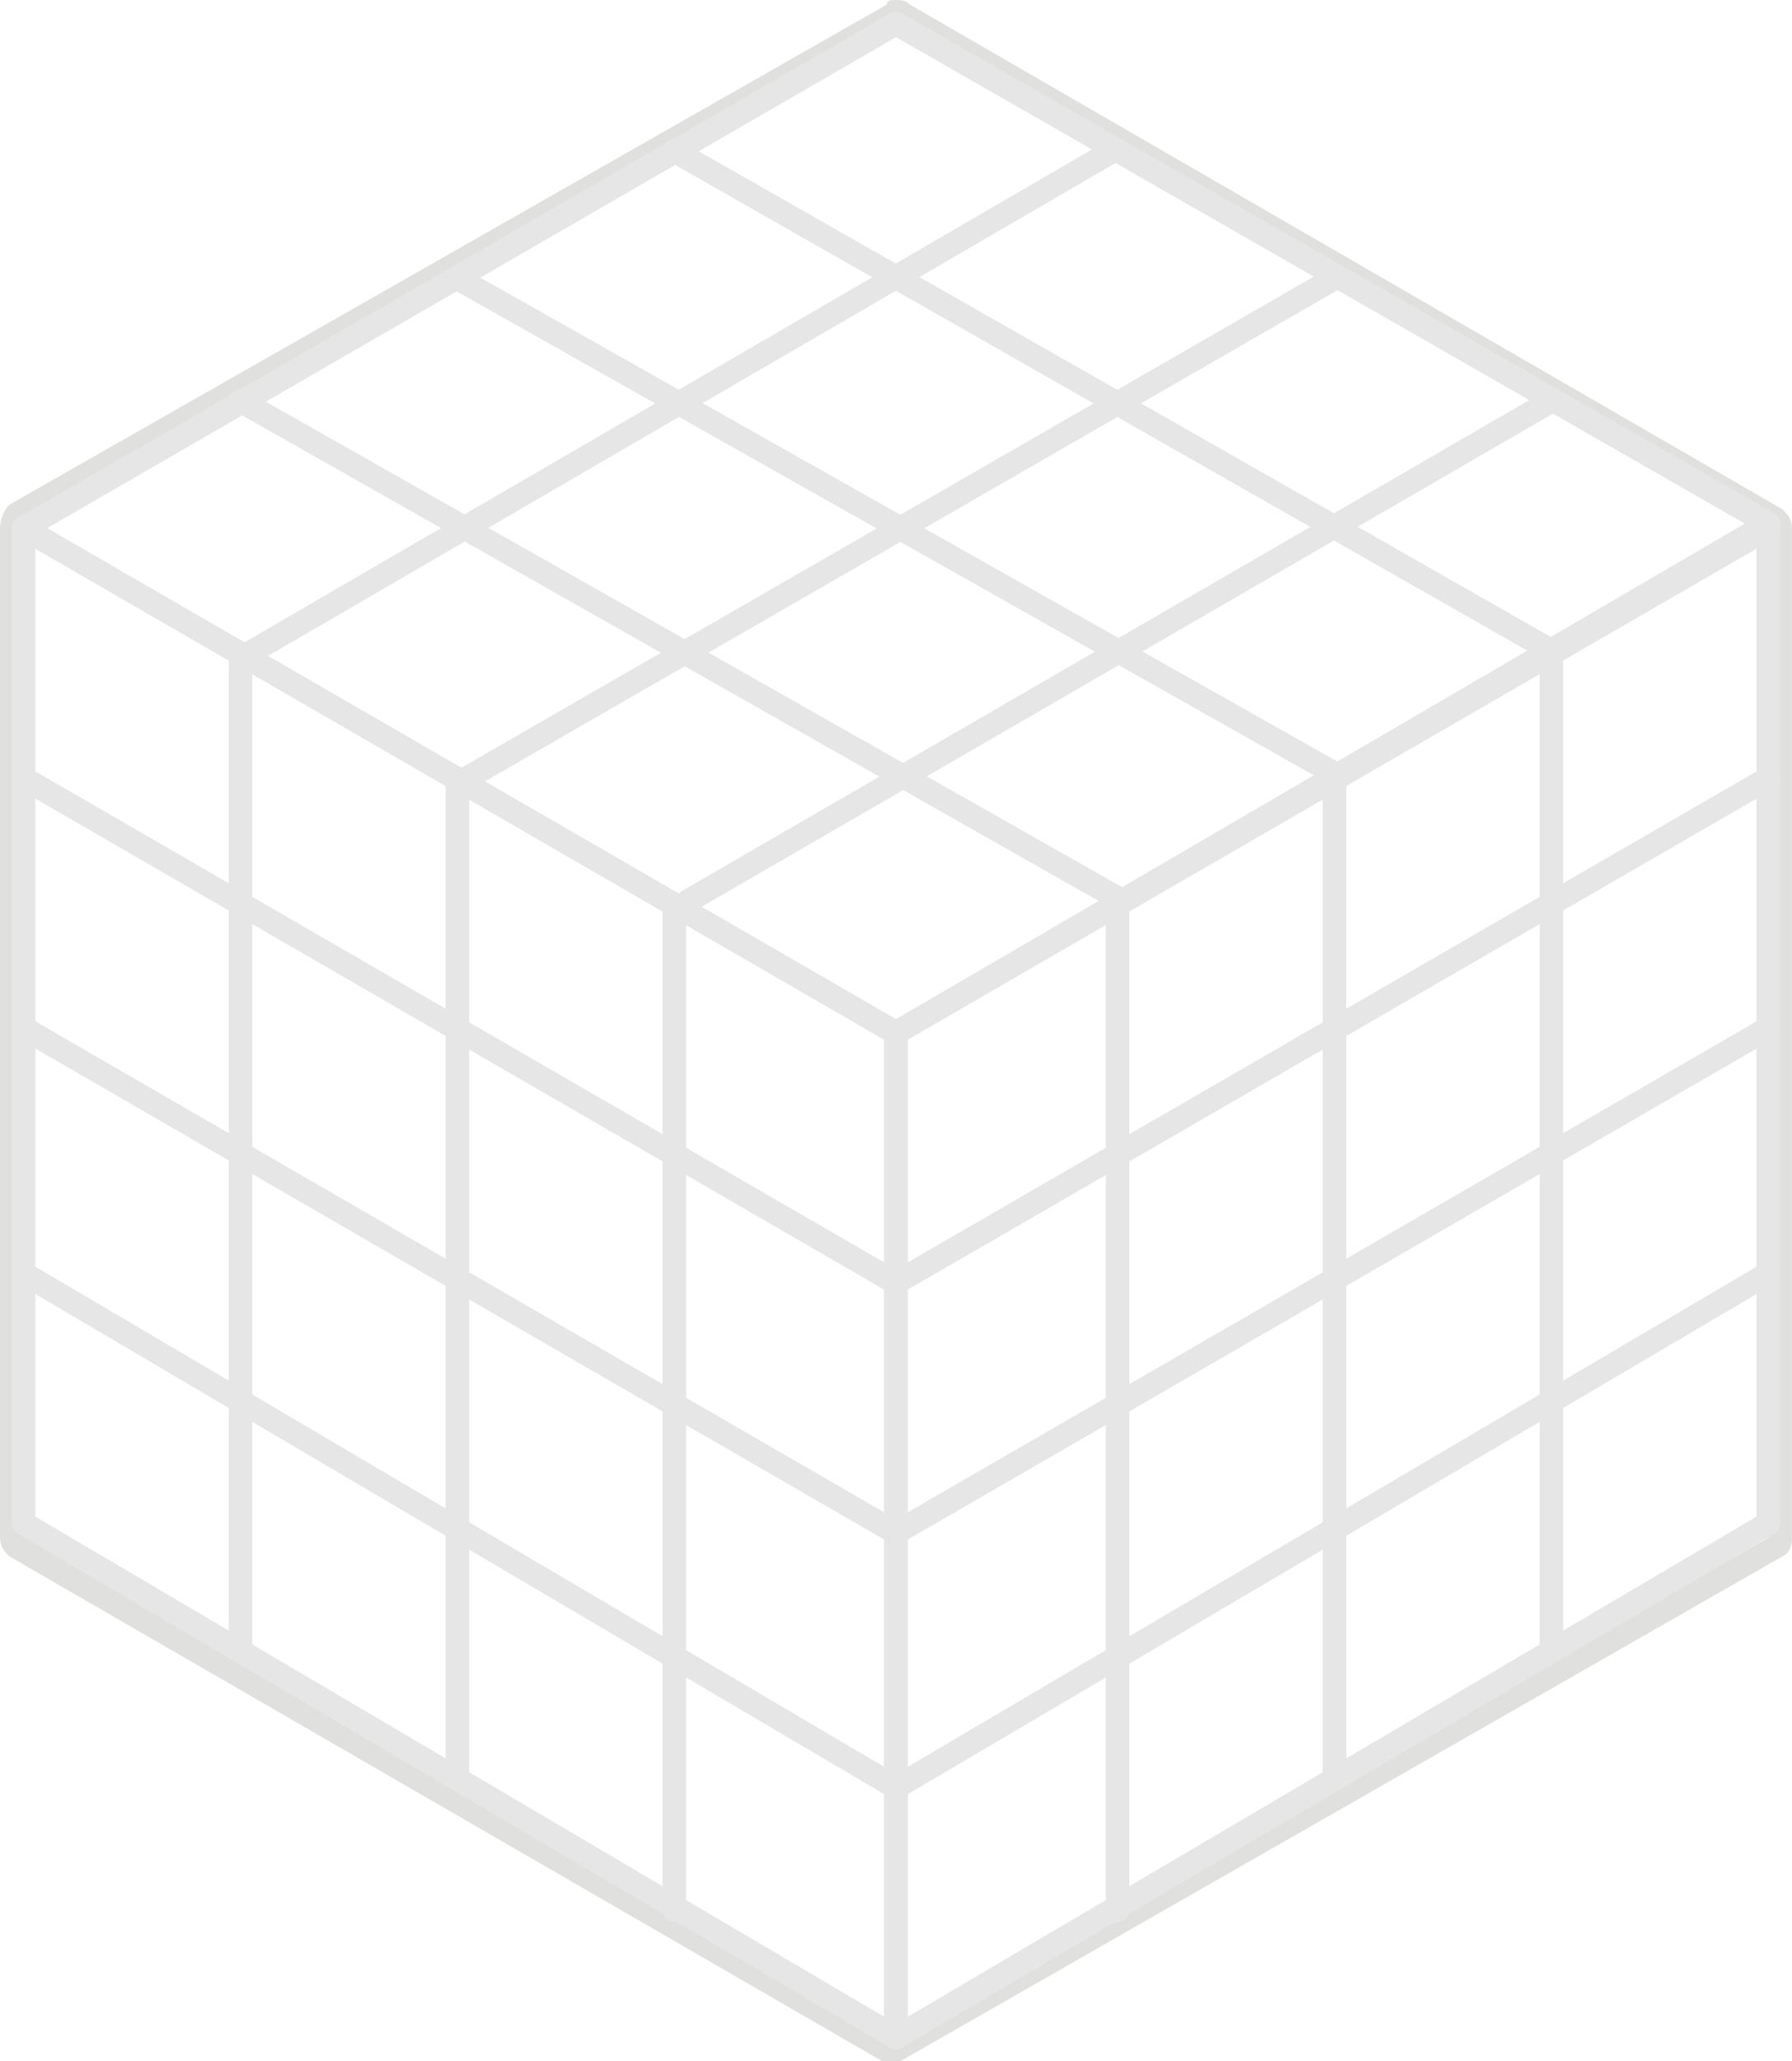
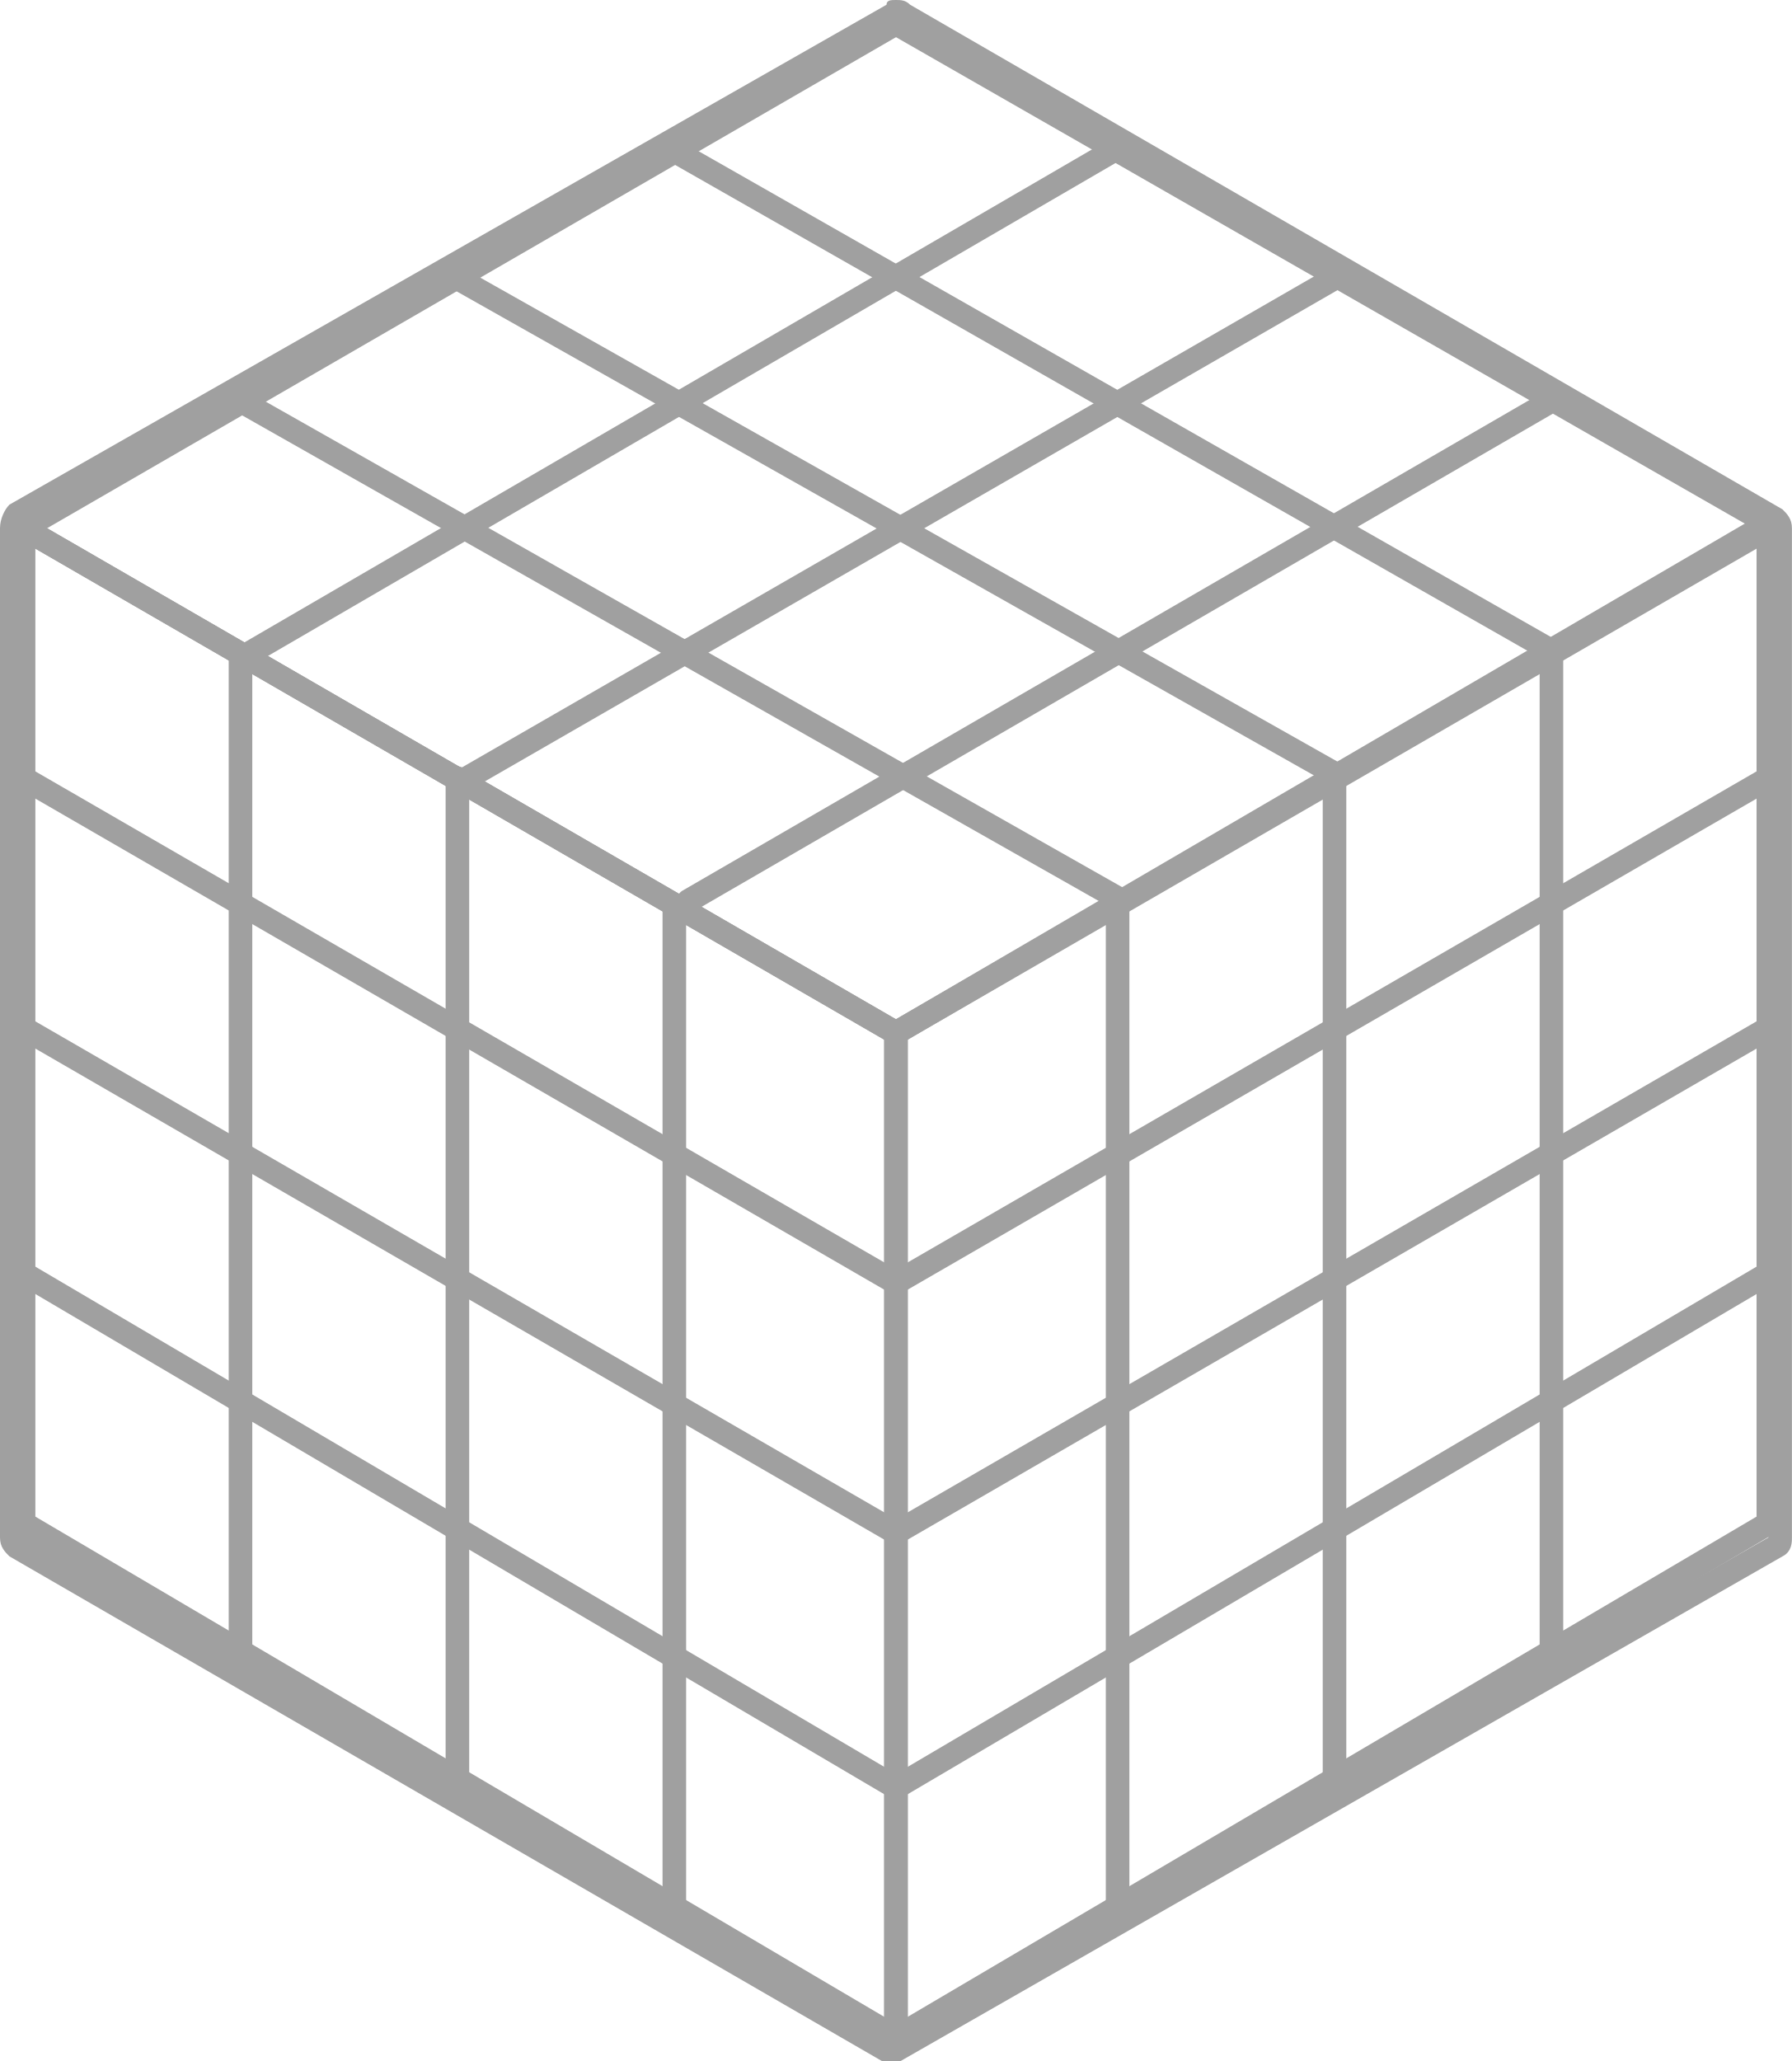
<svg xmlns="http://www.w3.org/2000/svg" version="1.1" x="0px" y="0px" width="38px" height="43.7px" viewBox="0 0 38 43.7" style="enable-background:new 0 0 38 43.7;" xml:space="preserve">
  <style type="text/css">
- 	.st0{fill:#E0E0DF;}
- 	.st1{fill:none;stroke:#E6E6E6;stroke-width:0.5;stroke-linecap:round;stroke-linejoin:round;stroke-miterlimit:10;}
+ 	.st0{fill:#A0A0A0;}
+ 	.st1{fill:none;stroke:#A0A0A0;stroke-width:0.5;stroke-linecap:round;stroke-linejoin:round;stroke-miterlimit:10;}
</style>
  <defs>
</defs>
  <g>
    <g>
      <path class="st0" d="M19,0.5l18.5,10.7v21.4L19,43.2L0.5,32.5V11.2L19,0.5 M19,0c-0.1,0-0.2,0-0.2,0.1L0.2,10.7    C0.1,10.8,0,11,0,11.2v21.4c0,0.2,0.1,0.3,0.2,0.4l18.5,10.7c0.1,0,0.2,0.1,0.2,0.1s0.2,0,0.2-0.1L37.8,33    c0.2-0.1,0.2-0.3,0.2-0.4V11.2c0-0.2-0.1-0.3-0.2-0.4L19.3,0.1C19.2,0,19.1,0,19,0L19,0z" />
    </g>
    <g>
      <line class="st1" x1="14.3" y1="19.2" x2="14.3" y2="40.5" />
      <line class="st1" x1="9.7" y1="16.5" x2="9.7" y2="37.7" />
      <line class="st1" x1="5.1" y1="13.9" x2="5.1" y2="35" />
      <line class="st1" x1="19" y1="21.9" x2="19" y2="43.2" />
      <line class="st1" x1="0.5" y1="11.2" x2="0.5" y2="32.3" />
      <line class="st1" x1="0.5" y1="21.8" x2="19" y2="32.5" />
      <line class="st1" x1="0.5" y1="27" x2="19" y2="37.9" />
      <line class="st1" x1="0.5" y1="32.3" x2="19" y2="43.2" />
      <line class="st1" x1="0.5" y1="16.5" x2="19" y2="27.2" />
      <line class="st1" x1="0.5" y1="11.2" x2="19" y2="21.9" />
    </g>
    <g>
      <line class="st1" x1="23.7" y1="19.2" x2="23.7" y2="40.5" />
      <line class="st1" x1="28.3" y1="16.5" x2="28.3" y2="37.7" />
      <line class="st1" x1="32.9" y1="13.9" x2="32.9" y2="35" />
      <line class="st1" x1="19" y1="21.9" x2="19" y2="43.2" />
      <line class="st1" x1="37.5" y1="11.2" x2="37.5" y2="32.3" />
      <line class="st1" x1="37.5" y1="21.8" x2="19" y2="32.5" />
      <line class="st1" x1="37.5" y1="27" x2="19" y2="37.9" />
      <line class="st1" x1="37.5" y1="32.3" x2="19" y2="43.2" />
      <line class="st1" x1="37.5" y1="16.5" x2="19" y2="27.2" />
      <line class="st1" x1="37.5" y1="11.2" x2="19" y2="21.9" />
    </g>
    <g>
      <line class="st1" x1="23.6" y1="3.2" x2="5.2" y2="13.9" />
      <line class="st1" x1="28.3" y1="5.9" x2="9.9" y2="16.5" />
      <line class="st1" x1="32.9" y1="8.5" x2="14.6" y2="19.1" />
      <line class="st1" x1="19" y1="0.5" x2="0.5" y2="11.2" />
      <line class="st1" x1="37.5" y1="11.1" x2="19" y2="21.9" />
      <line class="st1" x1="28.3" y1="16.4" x2="9.7" y2="5.9" />
      <line class="st1" x1="23.8" y1="19.1" x2="5.1" y2="8.5" />
      <line class="st1" x1="19" y1="21.9" x2="0.5" y2="11.2" />
      <line class="st1" x1="32.9" y1="13.8" x2="14.3" y2="3.2" />
      <line class="st1" x1="37.5" y1="11.1" x2="19" y2="0.5" />
    </g>
  </g>
</svg>
